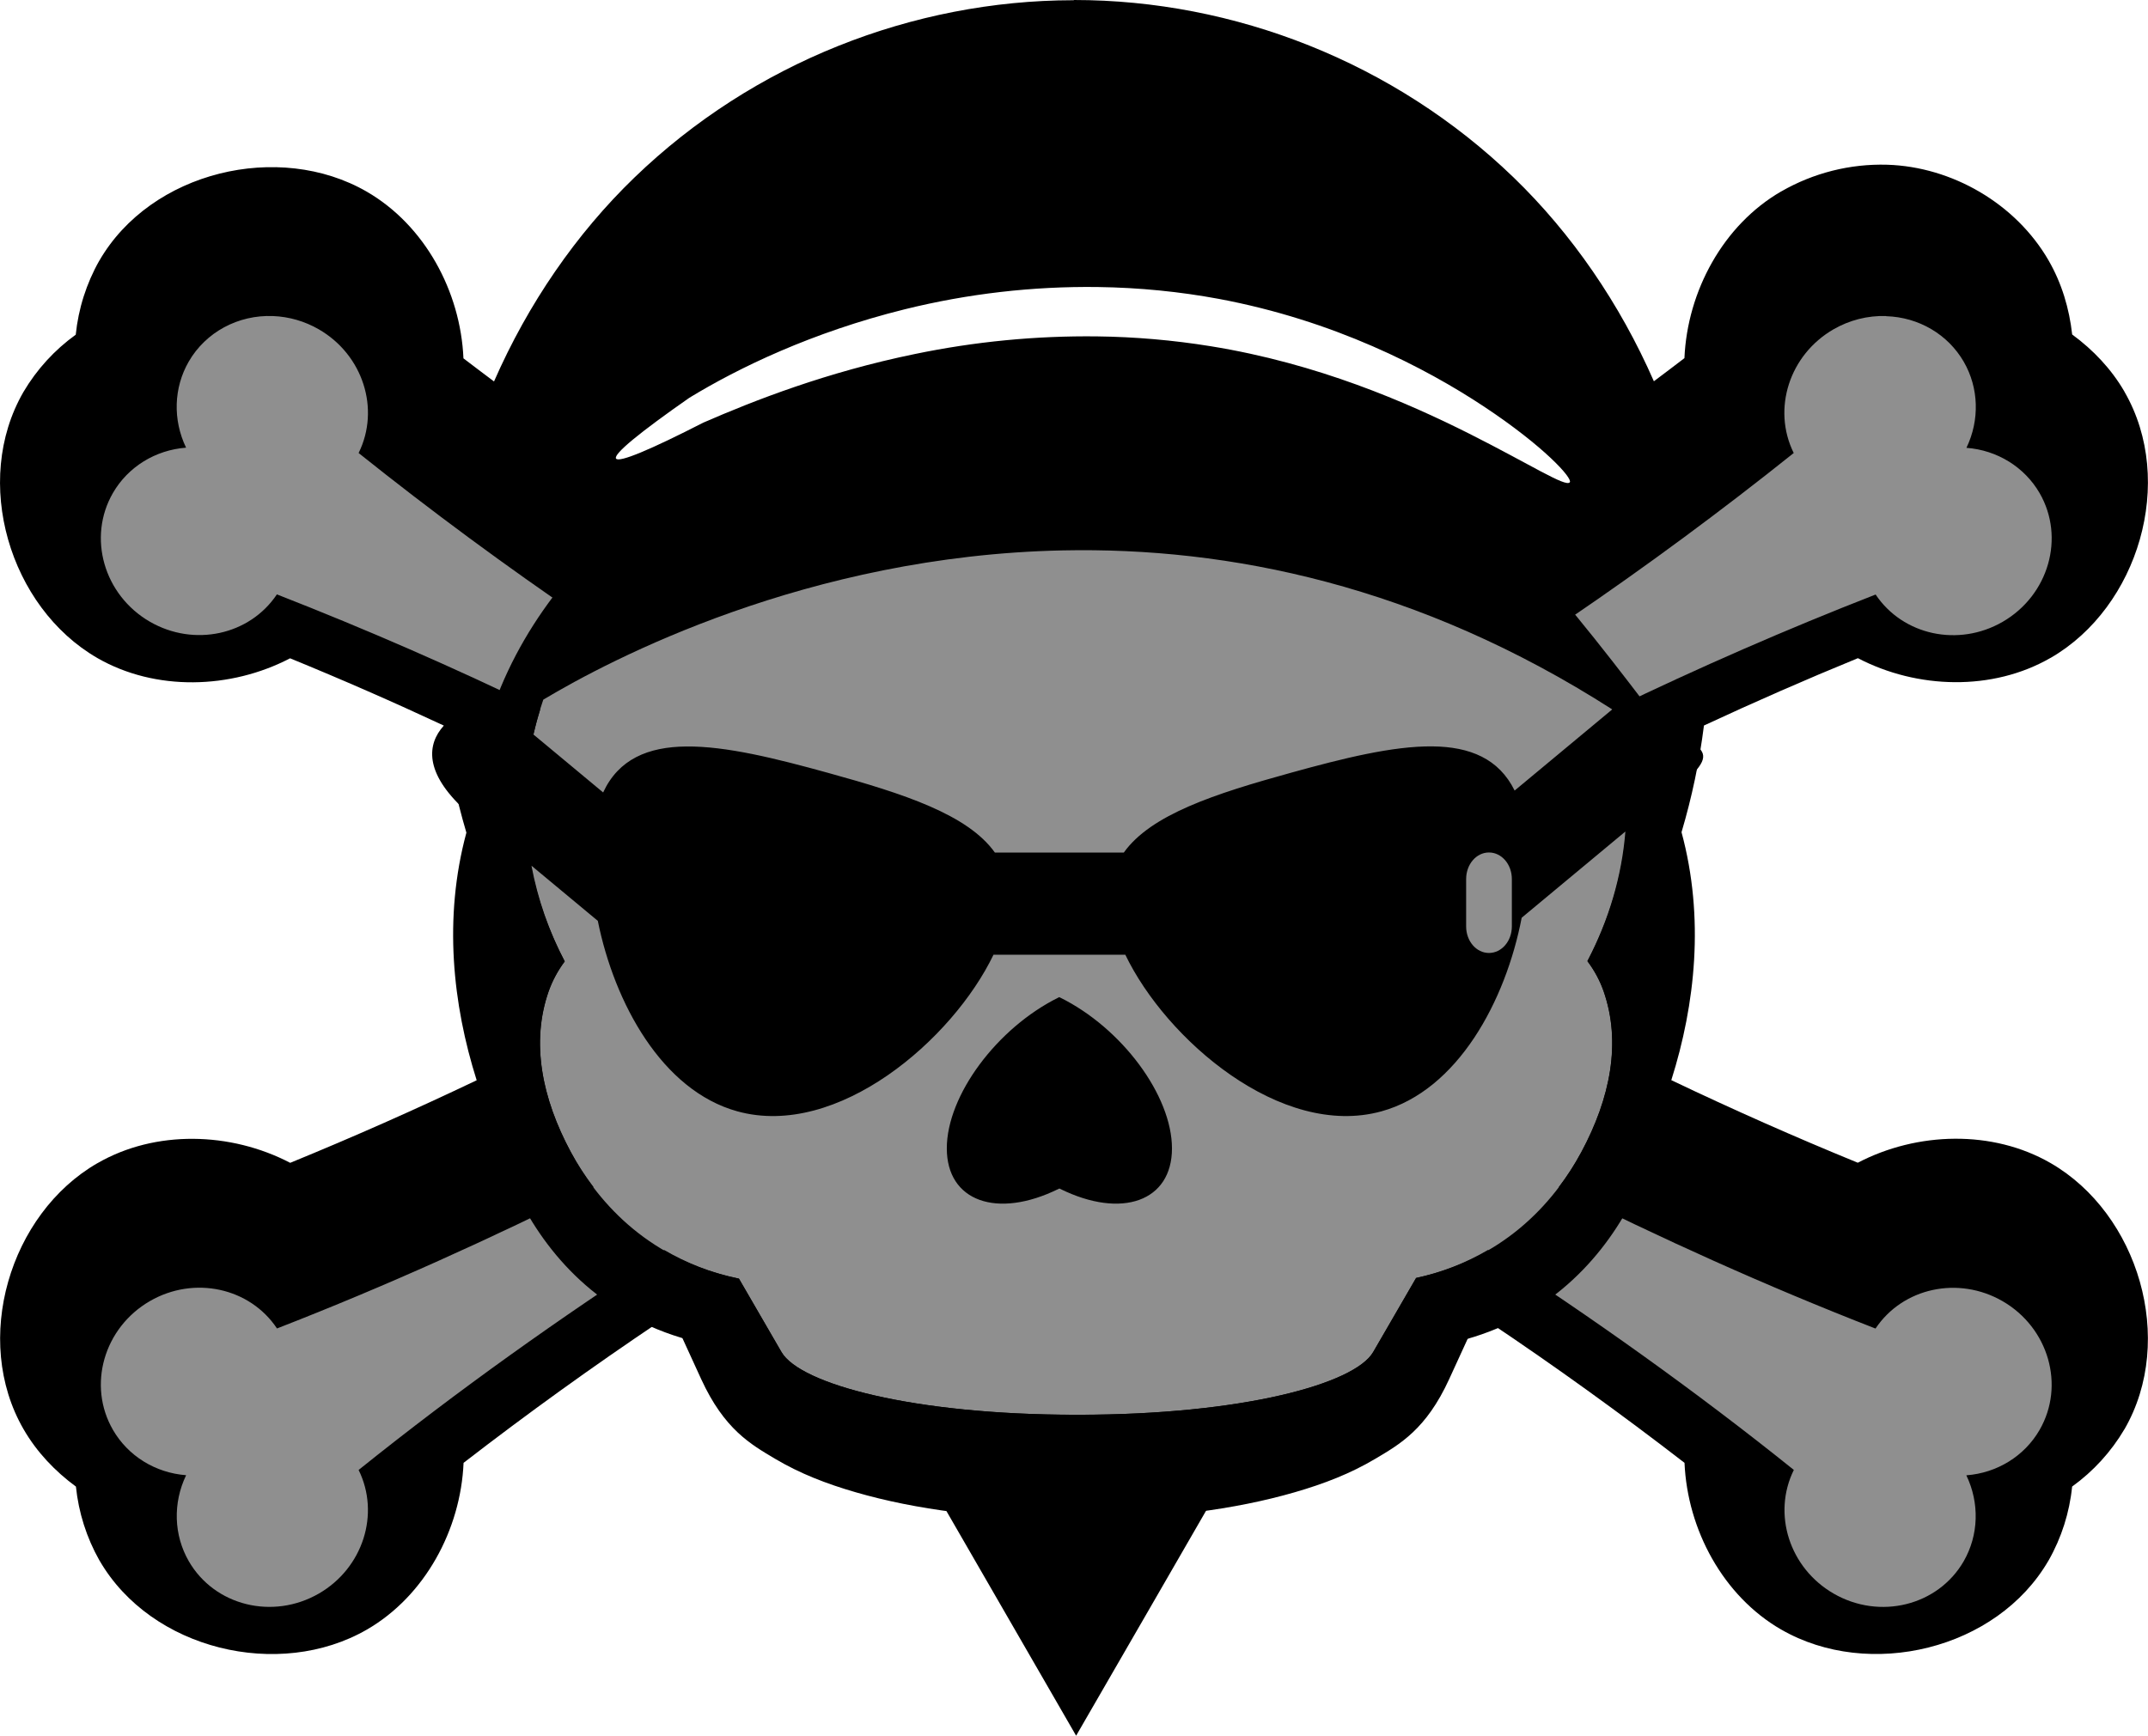
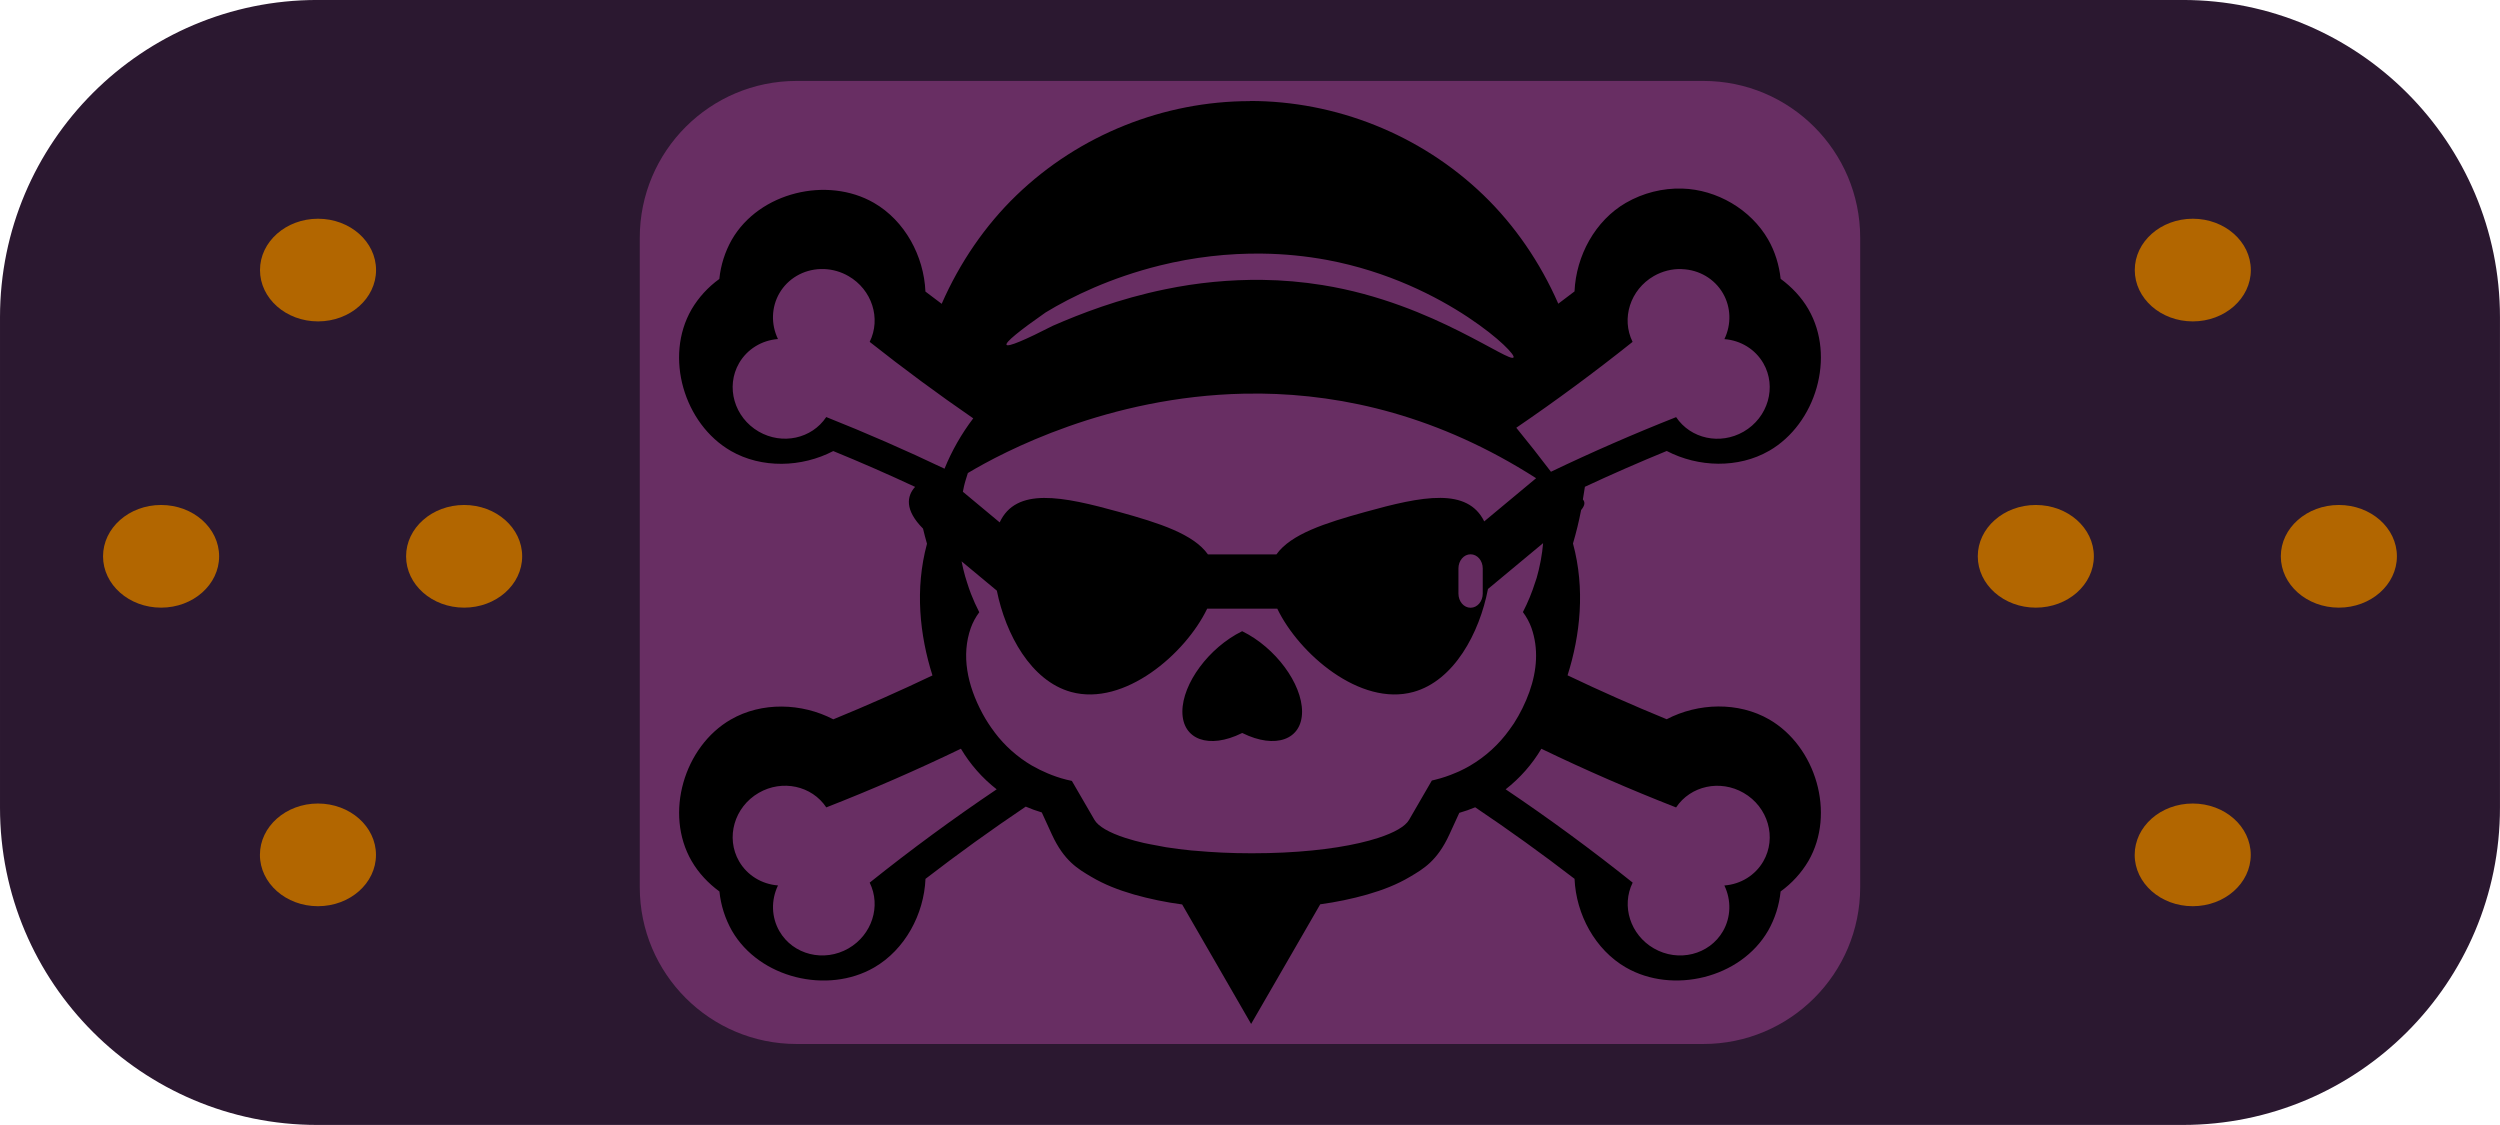
- <svg xmlns="http://www.w3.org/2000/svg" viewBox="0 0 105.11 84.96" height="90.625" width="112.12">
-   <g color="#000">
-     <path overflow="visible" style="isolation:auto;mix-blend-mode:normal" d="M52.56 0l-.018.009a4.886 6.18 0 0 0-.038.002c-7.825.011-15.638 3.057-21.46 8.68-2.853 2.753-5.205 6.178-6.87 9.98-.499-.378-1-.747-1.496-1.131-.142-3.28-1.898-6.522-4.735-8.161C13.65 6.9 7.385 8.385 4.858 12.763a4.918 4.918 0 0 0-.002 0 9.248 9.248 0 0 0-1.15 3.619A9.229 9.229 0 0 0 1.15 19.18a4.918 4.918 0 0 0-.003.005C-1.381 23.562.468 29.728 4.76 32.206a4.918 4.918 0 0 0 .006.004c2.837 1.631 6.52 1.529 9.428.012a168.979 168.979 0 0 1 7.53 3.296 32.763 32.763 0 0 0 1.098 5.238c-1.13 4.176-.67 8.416.503 12.12a176.26 176.26 0 0 1-9.125 4.041c-2.91-1.518-6.597-1.621-9.434.019a4.918 4.918 0 0 0-.003 0c-4.291 2.475-6.14 8.645-3.61 13.021a4.918 4.918 0 0 0 .002.003c.641 1.11 1.532 2.05 2.56 2.804a9.27 9.27 0 0 0 1.147 3.61 4.918 4.918 0 0 0 .005.005c2.528 4.378 8.792 5.863 13.084 3.385a4.918 4.918 0 0 0 .005-.002c2.833-1.64 4.587-4.883 4.728-8.16a176.321 176.321 0 0 1 9.59-6.91c.329.181.647.368.99.524l1.048 2.288c1.13 2.46 2.417 3.187 3.624 3.904 1.209.716 2.486 1.214 3.94 1.635 2.905.842 6.493 1.32 10.68 1.32h.117c4.189 0 7.772-.478 10.679-1.32 1.452-.42 2.735-.919 3.94-1.635 1.208-.717 2.496-1.443 3.622-3.904l1.08-2.356c.291-.135.564-.303.843-.457a174.977 174.977 0 0 1 9.593 6.91c.142 3.28 1.893 6.52 4.725 8.158a4.918 4.918 0 0 0 .008.003c4.29 2.477 10.557.994 13.083-3.385a4.918 4.918 0 0 0 .005-.006 9.179 9.179 0 0 0 1.147-3.608 9.256 9.256 0 0 0 2.56-2.807 4.918 4.918 0 0 0 .003-.002c2.526-4.378.677-10.546-3.615-13.024-2.838-1.637-6.525-1.537-9.436-.018a174.163 174.163 0 0 1-9.126-4.042c1.175-3.709 1.633-7.953.5-12.136a32.66 32.66 0 0 0 1.097-5.222 174.87 174.87 0 0 1 7.534-3.296c2.91 1.517 6.59 1.62 9.426-.014a4.918 4.918 0 0 0 .007-.002c4.291-2.479 6.141-8.644 3.613-13.022a4.918 4.918 0 0 0-.002-.008c-.641-1.106-1.532-2.046-2.559-2.798-.14-1.267-.51-2.508-1.15-3.617a4.918 4.918 0 0 0-.002-.005c-1.608-2.787-4.731-4.59-7.901-4.687a9.82 9.82 0 0 0-5.183 1.307 4.918 4.918 0 0 0-.003 0c-2.836 1.64-4.592 4.878-4.735 8.16-.495.386-.997.752-1.495 1.132-1.665-3.803-4.018-7.226-6.869-9.981C68.23 3.049 60.4 0 52.561 0zm1.16 14.049c2.053.028 4.032.23 5.919.58 5.62 1.05 10.09 3.356 12.992 5.28 2.93 1.944 4.333 3.503 4.186 3.697-.195.257-1.919-.869-4.947-2.392-3.002-1.507-7.378-3.423-12.636-4.269a37.765 37.765 0 0 0-5.548-.48 41.477 41.477 0 0 0-8.922.864c-4.312.885-7.83 2.261-10.348 3.357-2.56 1.311-4.137 1.98-4.272 1.758s1.196-1.305 3.59-2.975c2.414-1.47 5.997-3.203 10.53-4.328a37.294 37.294 0 0 1 9.457-1.092zm-18.253 51.99c-.014-.004.037.007.025.003.012.003.019.009.032.013z" />
-     <path overflow="visible" style="isolation:auto;mix-blend-mode:normal" d="M13.362 15.47a4.723 4.554 30 0 0-4.128 2.23 4.723 4.554 30 0 0-.129 4.212 4.723 4.554 30 0 0-3.578 2.215 4.723 4.554 30 0 0 1.81 6.306 4.723 4.554 30 0 0 6.212-1.34 178.356 178.356 0 0 1 12.886 5.628 26.964 20.585 0 0 0-.744 4.69 26.964 20.585 0 0 0 1.945 7.647 5.549 5.549 0 0 0-.784 1.455c-.88 2.51-.336 5.243 1.085 7.883.31.577.685 1.153 1.11 1.714-4.977 2.49-10.1 4.817-15.493 6.914a4.554 4.723 60 0 0-6.216-1.342 4.554 4.723 60 0 0-1.811 6.307 4.554 4.723 60 0 0 3.58 2.218 4.554 4.723 60 0 0 .131 4.21A4.554 4.723 60 0 0 15.603 78a4.554 4.723 60 0 0 1.945-6.05c4.909-3.942 9.893-7.47 14.96-10.762 1.052.613 2.25 1.11 3.65 1.396h.001l2.084 3.595c.91 1.568 6.43 3.07 14.416 3.07h.119c7.988 0 13.51-1.502 14.42-3.07l2.1-3.627a11.869 11.869 0 0 0 3.515-1.369c5.07 3.292 10.056 6.823 14.967 10.765A4.723 4.554 30 0 0 89.725 78a4.723 4.554 30 0 0 6.368-1.583 4.723 4.554 30 0 0 .128-4.205 4.723 4.554 30 0 0 3.583-2.219 4.723 4.554 30 0 0-1.812-6.306 4.723 4.554 30 0 0-6.215 1.342c-5.397-2.099-10.525-4.427-15.504-6.918.426-.563.8-1.14 1.11-1.719 1.42-2.642 1.966-5.373 1.086-7.884a5.427 5.427 0 0 0-.788-1.464 26.964 20.585 0 0 0 1.949-7.64 26.964 20.585 0 0 0-.737-4.68A178.195 178.195 0 0 1 91.782 29.1a4.554 4.723 60 0 0 6.21 1.34 4.554 4.723 60 0 0 1.815-6.304 4.554 4.723 60 0 0-3.581-2.216 4.554 4.723 60 0 0-.13-4.211 4.554 4.723 60 0 0-3.793-2.232l-.012-.008a4.554 4.723 60 0 0-2.57.65 4.554 4.723 60 0 0-1.947 6.055A177.961 177.961 0 0 1 76.8 30.278a26.964 20.585 0 0 0-24.136-11.456l-.006.006a26.964 20.585 0 0 0-24.146 11.44 177.998 177.998 0 0 1-10.964-8.094 4.723 4.554 30 0 0-1.947-6.054 4.723 4.554 30 0 0-2.24-.65z" fill="#8f8f8f" fill-rule="evenodd" />
-     <path overflow="visible" style="isolation:auto;mix-blend-mode:normal" d="M50.732 17.868c-6.067 0-12.33.526-17.603 5.676-4.28 2.879-7.378 6.645-8.916 10.839-1.046-.144-5.664 1.79-1.06 5.618-.008.14-.014.282-.019.422.004 2.87.726 5.712 2.127 8.374a5.972 5.972 0 0 0-.858 1.591c-.964 2.748-.37 5.741 1.187 8.633s4.354 5.826 9.002 6.776h.002l2.282 3.94c.716 1.238 4.086 2.428 9.17 3.001h-.44l3.527 6.11 3.526 6.11 3.53-6.11 3.526-6.11h-.304c5.084-.573 8.452-1.763 9.169-3.001l2.3-3.97c4.56-.984 7.316-3.885 8.854-6.746 1.557-2.892 2.152-5.888 1.188-8.637a5.96 5.96 0 0 0-.863-1.598c1.402-2.66 2.126-5.5 2.133-8.367a17.263 17.263 0 0 0-.118-1.827c2.76-2.345.453-1.711-1.538-4.106-4.242-5.567-9.594-12.305-15.334-14.447-4.415-2.242-3.944-1.93-9.063-1.93zm1.273 9.072c8.101-.168 17.386 1.698 26.881 7.778l.001.011-4.77 3.967c-.765-1.557-2.182-2.146-4.03-2.163-1.936-.018-4.34.577-6.93 1.295-3.698 1.022-6.834 2.037-8.165 3.903h-6.308c-1.33-1.866-4.464-2.881-8.165-3.902-2.588-.715-4.991-1.31-6.93-1.291-1.881.017-3.322.624-4.075 2.25l-3.41-2.836c.129-.573.289-1.143.481-1.706 3.262-1.954 12.928-7.048 25.42-7.306zM79.537 40.7c-.175 2.177-.804 4.32-1.86 6.345.346.461.612.956.789 1.461.878 2.511.335 5.245-1.086 7.887-1.404 2.615-3.923 5.262-8.086 6.16l-2.1 3.625c-.91 1.569-6.43 3.07-14.419 3.07h-.12c-7.985 0-13.507-1.501-14.417-3.07l-2.081-3.593h-.004c-4.243-.87-6.8-3.548-8.219-6.188-1.42-2.639-1.968-5.376-1.086-7.886a5.537 5.537 0 0 1 .783-1.452 16.866 16.866 0 0 1-1.625-4.686l3.247 2.7c.811 4.025 3.14 8.305 6.83 9.324 4.905 1.354 10.538-3.512 12.533-7.667h6.45c1.995 4.155 7.627 9.02 12.532 7.667 3.735-1.03 6.082-5.406 6.864-9.476zm-6.676 1.026c.62 0 1.12.58 1.12 1.3v2.319c0 .721-.5 1.3-1.12 1.3-.62 0-1.117-.579-1.117-1.3v-2.318c0-.72.497-1.301 1.117-1.301zm-21.024 7.08l-.031.014c-3.025 1.494-5.476 4.804-5.475 7.39 0 2.587 2.451 3.473 5.475 1.98l.035-.015.033.015c3.023 1.492 5.475.608 5.475-1.978s-2.45-5.894-5.475-7.386l-.031-.013z" />
+ <svg xmlns="http://www.w3.org/2000/svg" height="90" width="200" viewBox="0 0 52.917 23.812">
+   <g transform="translate(11.579 .022) scale(.28222)">
+     <rect ry="23.798" height="84.374" width="187.5" y="-.081" x="-41.028" fill="#2b1830" />
+     <rect ry="11.764" height="72.23" width="91.533" y="5.991" x="6.955" fill="#682e63" />
+     <path style="isolation:auto;mix-blend-mode:normal" d="M52.726 7.496l-.015.007a3.981 5.035 0 0 0-.03.002c-6.375.009-12.743 2.491-17.486 7.073-2.324 2.243-4.24 5.033-5.596 8.13-.406-.308-.815-.607-1.219-.92-.115-2.673-1.546-5.314-3.858-6.65-3.498-2.02-8.603-.81-10.662 2.758a4.007 4.007 0 0 0-.001 0 7.535 7.535 0 0 0-.937 2.948 7.52 7.52 0 0 0-2.083 2.28 4.007 4.007 0 0 0-.001.004c-2.06 3.566-.554 8.59 2.943 10.609a4.007 4.007 0 0 0 .005.004c2.311 1.33 5.312 1.245 7.681.01a137.68 137.68 0 0 1 6.135 2.685 26.694 26.694 0 0 0 .001.004c-.62.68-.796 1.726.596 3.127a26.694 26.694 0 0 0 .298 1.137c-.92 3.402-.545 6.857.41 9.875a143.61 143.61 0 0 1-7.435 3.292c-2.371-1.236-5.375-1.321-7.686.015a4.007 4.007 0 0 0-.003 0c-3.497 2.017-5.002 7.045-2.941 10.61a4.007 4.007 0 0 0 .002.002c.522.904 1.248 1.67 2.085 2.285a7.553 7.553 0 0 0 .936 2.94 4.007 4.007 0 0 0 .003.005c2.06 3.567 7.164 4.778 10.66 2.759a4.007 4.007 0 0 0 .005-.003c2.308-1.336 3.737-3.978 3.852-6.648a143.66 143.66 0 0 1 7.518-5.418c.38.165.782.31 1.204.437l.752 1.642c.92 2.004 1.969 2.597 2.952 3.18.985.584 2.026.99 3.21 1.333a25.55 25.55 0 0 0 3.614.746l2.3 3.983 2.872 4.979 2.877-4.979 2.306-3.995a25.486 25.486 0 0 0 3.53-.734c1.183-.342 2.229-.749 3.21-1.332.985-.585 2.034-1.176 2.951-3.181l.739-1.611c.417-.12.814-.259 1.192-.418a142.57 142.57 0 0 1 7.452 5.366c.115 2.673 1.543 5.314 3.85 6.648a4.007 4.007 0 0 0 .006.002c3.496 2.018 8.602.81 10.66-2.757a4.007 4.007 0 0 0 .005-.006 7.479 7.479 0 0 0 .934-2.94 7.542 7.542 0 0 0 2.087-2.286 4.007 4.007 0 0 0 .001-.002c2.06-3.569.553-8.595-2.944-10.614-2.312-1.334-5.316-1.252-7.688-.015a141.9 141.9 0 0 1-7.435-3.293c.957-3.022 1.33-6.48.407-9.888a26.611 26.611 0 0 0 .61-2.505c.295-.362.306-.591.133-.8a26.611 26.611 0 0 0 .151-.948 142.48 142.48 0 0 1 6.137-2.686c2.371 1.236 5.37 1.32 7.68-.012a4.007 4.007 0 0 0 .006-.002c3.496-2.02 5.003-7.043 2.944-10.61a4.007 4.007 0 0 0-.002-.006c-.522-.9-1.247-1.667-2.084-2.28-.114-1.032-.417-2.044-.938-2.948a4.007 4.007 0 0 0-.001-.003c-1.31-2.27-3.854-3.74-6.437-3.819a8.001 8.001 0 0 0-4.222 1.065 4.007 4.007 0 0 0-.003 0c-2.311 1.337-3.742 3.974-3.858 6.648-.404.315-.812.613-1.218.922-1.357-3.099-3.275-5.888-5.598-8.132-4.753-4.589-11.132-7.073-17.519-7.073zm.946 11.447a28.57 28.57 0 0 1 4.822.473c4.579.855 8.222 2.733 10.586 4.3 2.387 1.585 3.53 2.856 3.41 3.014-.159.21-1.564-.709-4.031-1.95-2.446-1.228-6.011-2.788-10.295-3.477a30.77 30.77 0 0 0-4.52-.391 33.794 33.794 0 0 0-7.27.703c-3.514.72-6.38 1.843-8.431 2.736-2.086 1.068-3.37 1.613-3.48 1.432s.974-1.064 2.925-2.424c1.967-1.198 4.885-2.61 8.578-3.527a30.386 30.386 0 0 1 7.706-.89zm-33.153 1.156a3.848 3.71 30 0 1 .268.001 3.848 3.71 30 0 1 1.825.53 3.848 3.71 30 0 1 1.587 4.932 145.03 145.03 0 0 0 7.767 5.735 16.495 16.495 0 0 0-2.154 3.777 145.32 145.32 0 0 0-8.87-3.874 3.848 3.71 30 0 1-5.063 1.092 3.848 3.71 30 0 1-1.474-5.138 3.848 3.71 30 0 1 2.915-1.805 3.848 3.71 30 0 1 .105-3.432 3.848 3.71 30 0 1 3.094-1.818zm64.579.001l.009.006a3.71 3.848 60 0 1 3.091 1.819 3.71 3.848 60 0 1 .106 3.431 3.71 3.848 60 0 1 2.918 1.805 3.71 3.848 60 0 1-1.48 5.137 3.71 3.848 60 0 1-5.059-1.092 145.19 145.19 0 0 0-9.388 4.097 115.97 115.97 0 0 0-2.6-3.3 145 145 0 0 0 8.722-6.441 3.71 3.848 60 0 1 1.586-4.932 3.71 3.848 60 0 1 2.095-.53zm-31.576 9.34c6.298.072 13.4 1.699 20.654 6.343v.009l-3.886 3.234c-.623-1.269-1.778-1.75-3.284-1.763-1.577-.015-3.535.47-5.645 1.056-3.013.833-5.57 1.659-6.654 3.18h-5.14c-1.083-1.521-3.636-2.348-6.652-3.18-2.108-.583-4.067-1.067-5.646-1.052-1.533.014-2.706.509-3.32 1.834l-2.761-2.298a21.97 16.772 0 0 1 .085-.416c.02-.077.037-.155.058-.231a21.97 16.772 0 0 1 .071-.244c.051-.171.102-.343.16-.513 2.658-1.592 10.534-5.742 20.712-5.952.413-.009.829-.011 1.249-.006zm21.184 11.217c-.034.423-.093.845-.169 1.264a21.97 16.772 0 0 1-.033.166 13.22 13.22 0 0 1-.28 1.175 21.97 16.772 0 0 1-.1.296 14.13 14.13 0 0 1-.932 2.269c.132.176.247.36.35.546a4.422 4.422 0 0 1 .037.07c.1.189.186.38.254.574.537 1.535.423 3.172-.157 4.803a11.744 11.744 0 0 1-1.163 2.36c-.103.159-.218.315-.331.471a9.598 9.598 0 0 1-2.954 2.696l-.008.005a9.67 9.67 0 0 1-.813.423c-.083.038-.171.072-.257.108a9.67 9.67 0 0 1-1.518.513c-.08.02-.157.04-.237.058a9.67 9.67 0 0 1-.032.008v.001h-.003l-1.71 2.954c-.279.48-1.084.951-2.327 1.353-.828.268-1.85.506-3.037.694-.595.094-1.232.176-1.907.243-1.349.135-2.85.21-4.477.21h-.099c-1.507 0-2.892-.07-4.162-.187-.1-.01-.212-.013-.31-.023h-.003a33.464 33.464 0 0 1-1.902-.243h-.003c-.228-.036-.418-.081-.633-.12-.347-.065-.708-.126-1.022-.198a16.458 16.458 0 0 1-1.381-.376c-1.243-.402-2.048-.874-2.326-1.353l-1.698-2.928h-.004a9.801 9.801 0 0 1-.81-.203l-.029-.01a9.534 9.534 0 0 1-.647-.222c-.111-.04-.215-.087-.323-.13a10.126 10.126 0 0 1-1.162-.574l-.003.002a9.574 9.574 0 0 1-2.82-2.508l.003-.002a10.772 10.772 0 0 1-.904-1.396c-1.157-2.151-1.601-4.378-.884-6.423a4.521 4.521 0 0 1 .638-1.184 21.97 16.772 0 0 1-.62-1.374 13.742 13.742 0 0 1-.299-.866 21.97 16.772 0 0 1-.141-.456 13.742 13.742 0 0 1-.262-1.095 21.97 16.772 0 0 1-.004-.025l2.644 2.197c.66 3.28 2.558 6.768 5.564 7.598 3.997 1.103 8.587-2.862 10.212-6.248h5.256c1.626 3.386 6.214 7.35 10.21 6.248 3.043-.839 4.956-4.406 5.593-7.722zm-5.44.837c.506 0 .913.473.913 1.06v1.888c0 .588-.407 1.06-.913 1.06s-.91-.472-.91-1.06v-1.888c0-.587.405-1.06.91-1.06zm-17.13 5.768l-.025.012c-2.465 1.217-4.461 3.914-4.46 6.021 0 2.108 1.996 2.83 4.46 1.613l.03-.012.027.012c2.463 1.215 4.46.496 4.46-1.611s-1.996-4.803-4.46-6.019l-.026-.01zm-21.094 8.813a10.963 10.963 0 0 0 2.681 3.046 143.8 143.8 0 0 0-9.524 6.998 3.71 3.848 60 0 1-1.584 4.93 3.71 3.848 60 0 1-5.188-1.29 3.71 3.848 60 0 1-.105-3.43 3.71 3.848 60 0 1-2.917-1.807 3.71 3.848 60 0 1 1.475-5.138 3.71 3.848 60 0 1 5.065 1.092 143.3 143.3 0 0 0 10.097-4.401zm43.532.003A143.64 143.64 0 0 0 84.68 60.48a3.848 3.71 30 0 1 5.064-1.093 3.848 3.71 30 0 1 1.477 5.138 3.848 3.71 30 0 1-2.92 1.808 3.848 3.71 30 0 1-.104 3.427 3.848 3.71 30 0 1-5.189 1.289 3.848 3.71 30 0 1-1.584-4.931 143.89 143.89 0 0 0-9.527-6.998 10.951 10.951 0 0 0 2.679-3.042z" />
+     <path d="M-17.176 16.326a4.353 3.85 0 0 0-4.352 3.85 4.353 3.85 0 0 0 4.352 3.85 4.353 3.85 0 0 0 4.352-3.85 4.353 3.85 0 0 0-4.352-3.85zm140.61 0a4.353 3.85 0 0 0-4.352 3.85 4.353 3.85 0 0 0 4.352 3.85 4.353 3.85 0 0 0 4.352-3.85 4.353 3.85 0 0 0-4.352-3.85zm-152.38 21.469a4.353 3.85 0 0 0-4.354 3.85 4.353 3.85 0 0 0 4.354 3.85 4.353 3.85 0 0 0 4.352-3.85 4.353 3.85 0 0 0-4.352-3.85zm22.727 0a4.353 3.85 0 0 0-4.352 3.85 4.353 3.85 0 0 0 4.352 3.85 4.353 3.85 0 0 0 4.354-3.85 4.353 3.85 0 0 0-4.354-3.85zm117.88 0a4.353 3.85 0 0 0-4.354 3.85 4.353 3.85 0 0 0 4.354 3.85 4.353 3.85 0 0 0 4.352-3.85 4.353 3.85 0 0 0-4.352-3.85zm22.727 0a4.353 3.85 0 0 0-4.352 3.85 4.353 3.85 0 0 0 4.352 3.85 4.353 3.85 0 0 0 4.354-3.85 4.353 3.85 0 0 0-4.354-3.85zm-151.57 22.391a4.353 3.85 0 0 0-4.352 3.85 4.353 3.85 0 0 0 4.352 3.851 4.353 3.85 0 0 0 4.352-3.85 4.353 3.85 0 0 0-4.352-3.851zm140.61 0a4.353 3.85 0 0 0-4.352 3.85 4.353 3.85 0 0 0 4.352 3.851 4.353 3.85 0 0 0 4.352-3.85 4.353 3.85 0 0 0-4.352-3.851z" fill="#b26600" />
  </g>
</svg>
